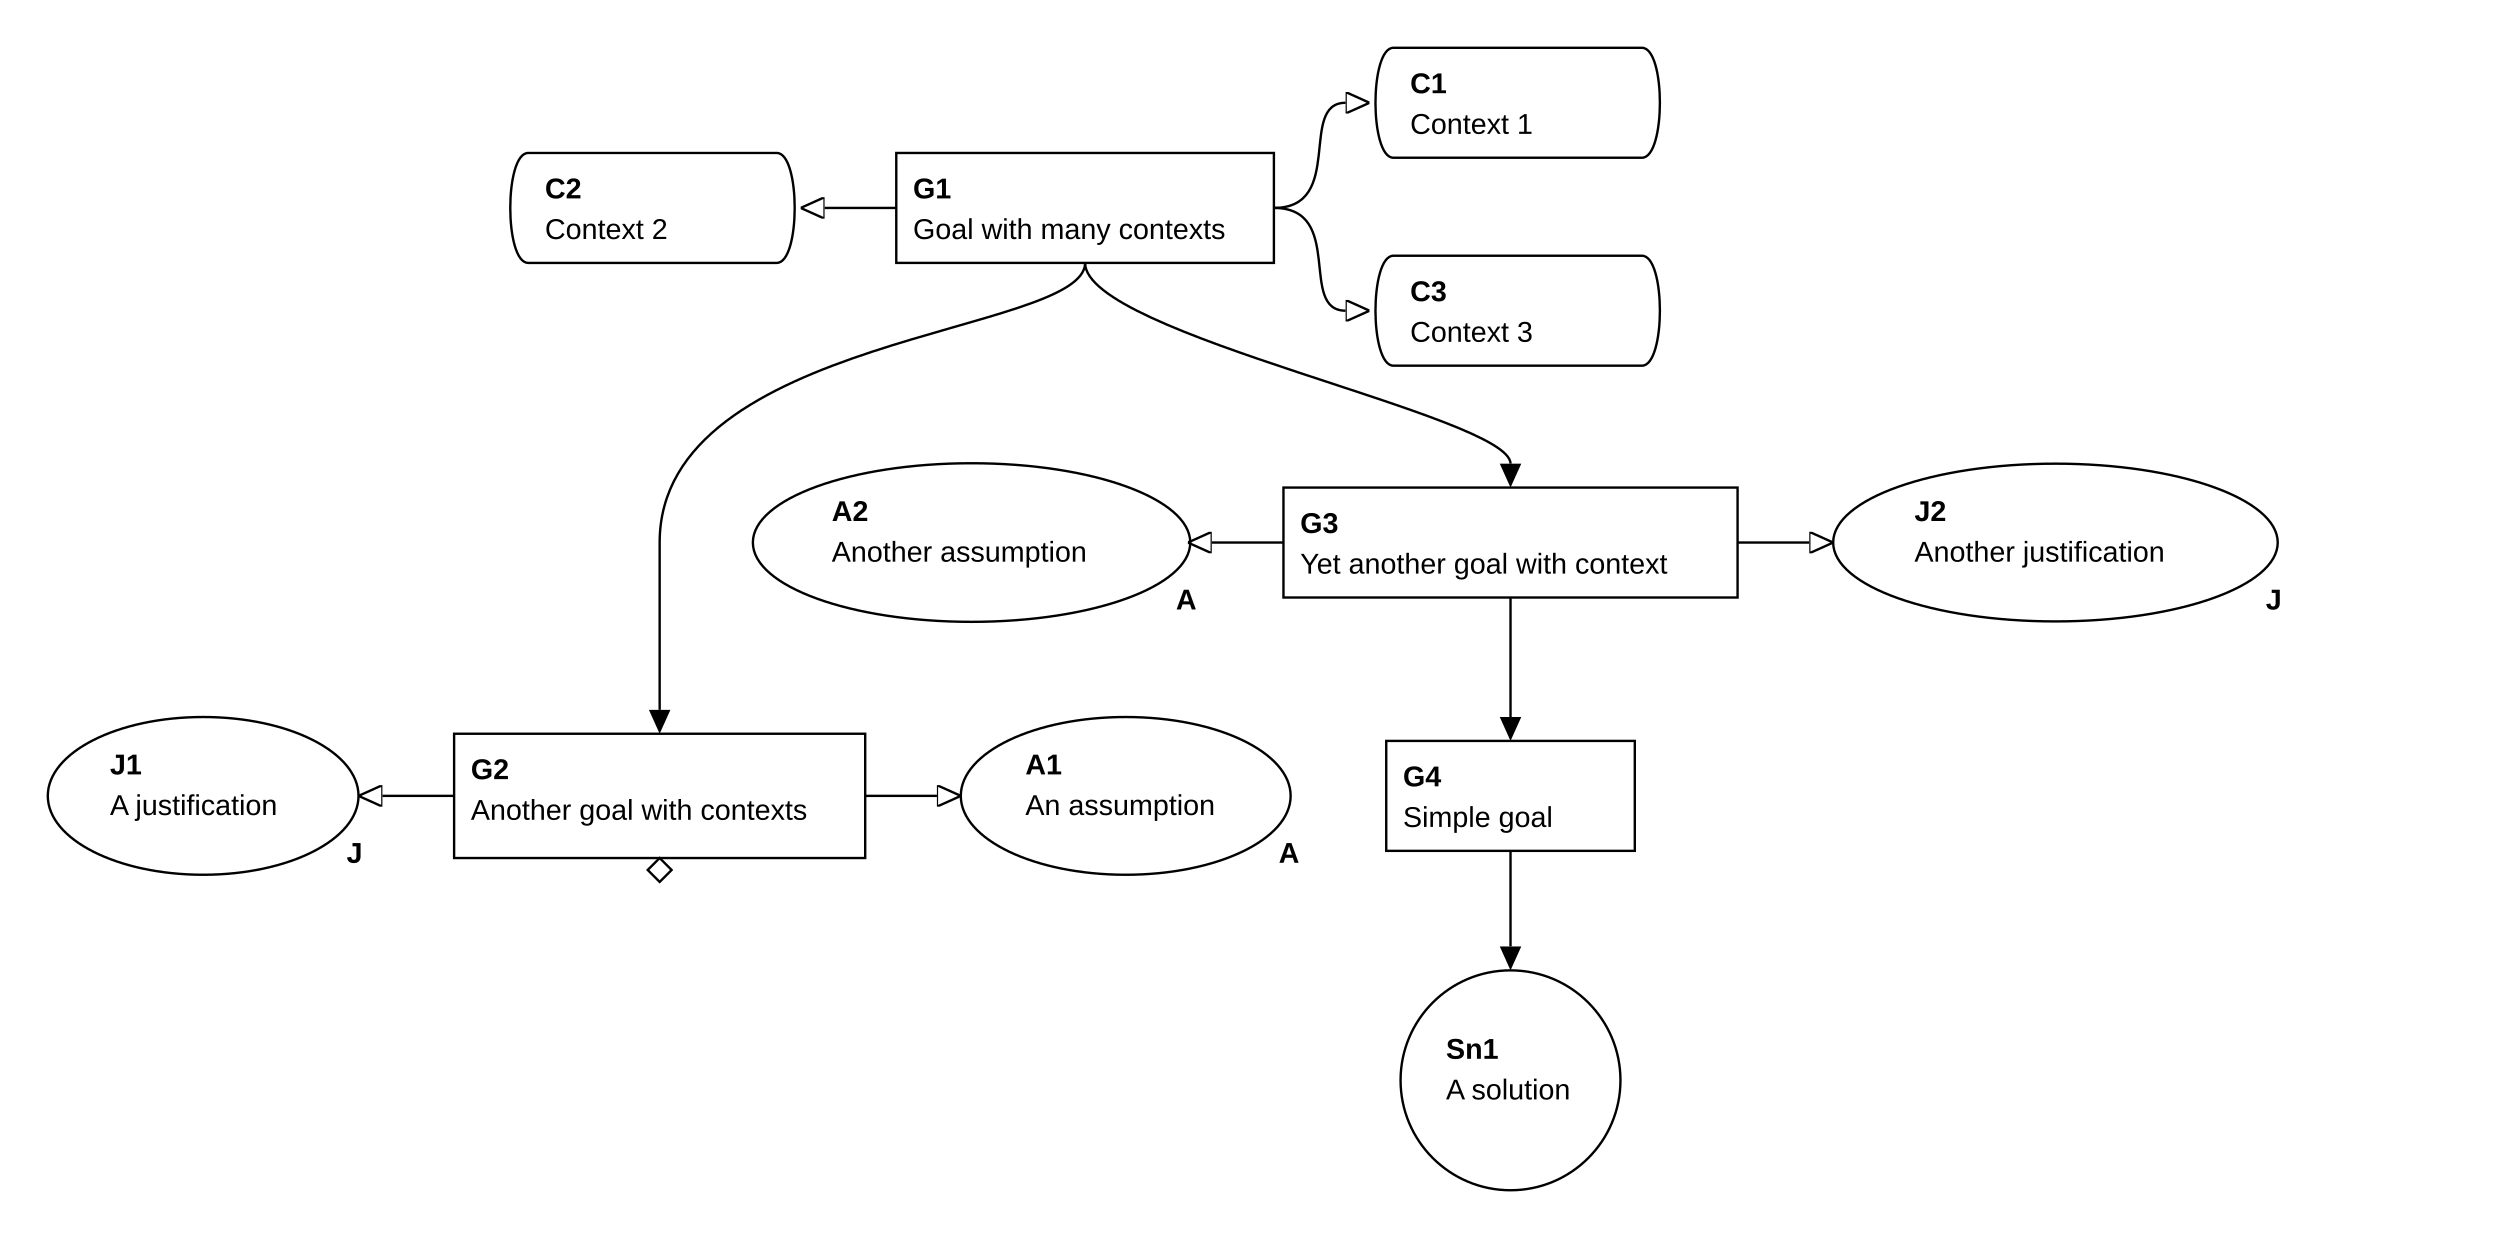
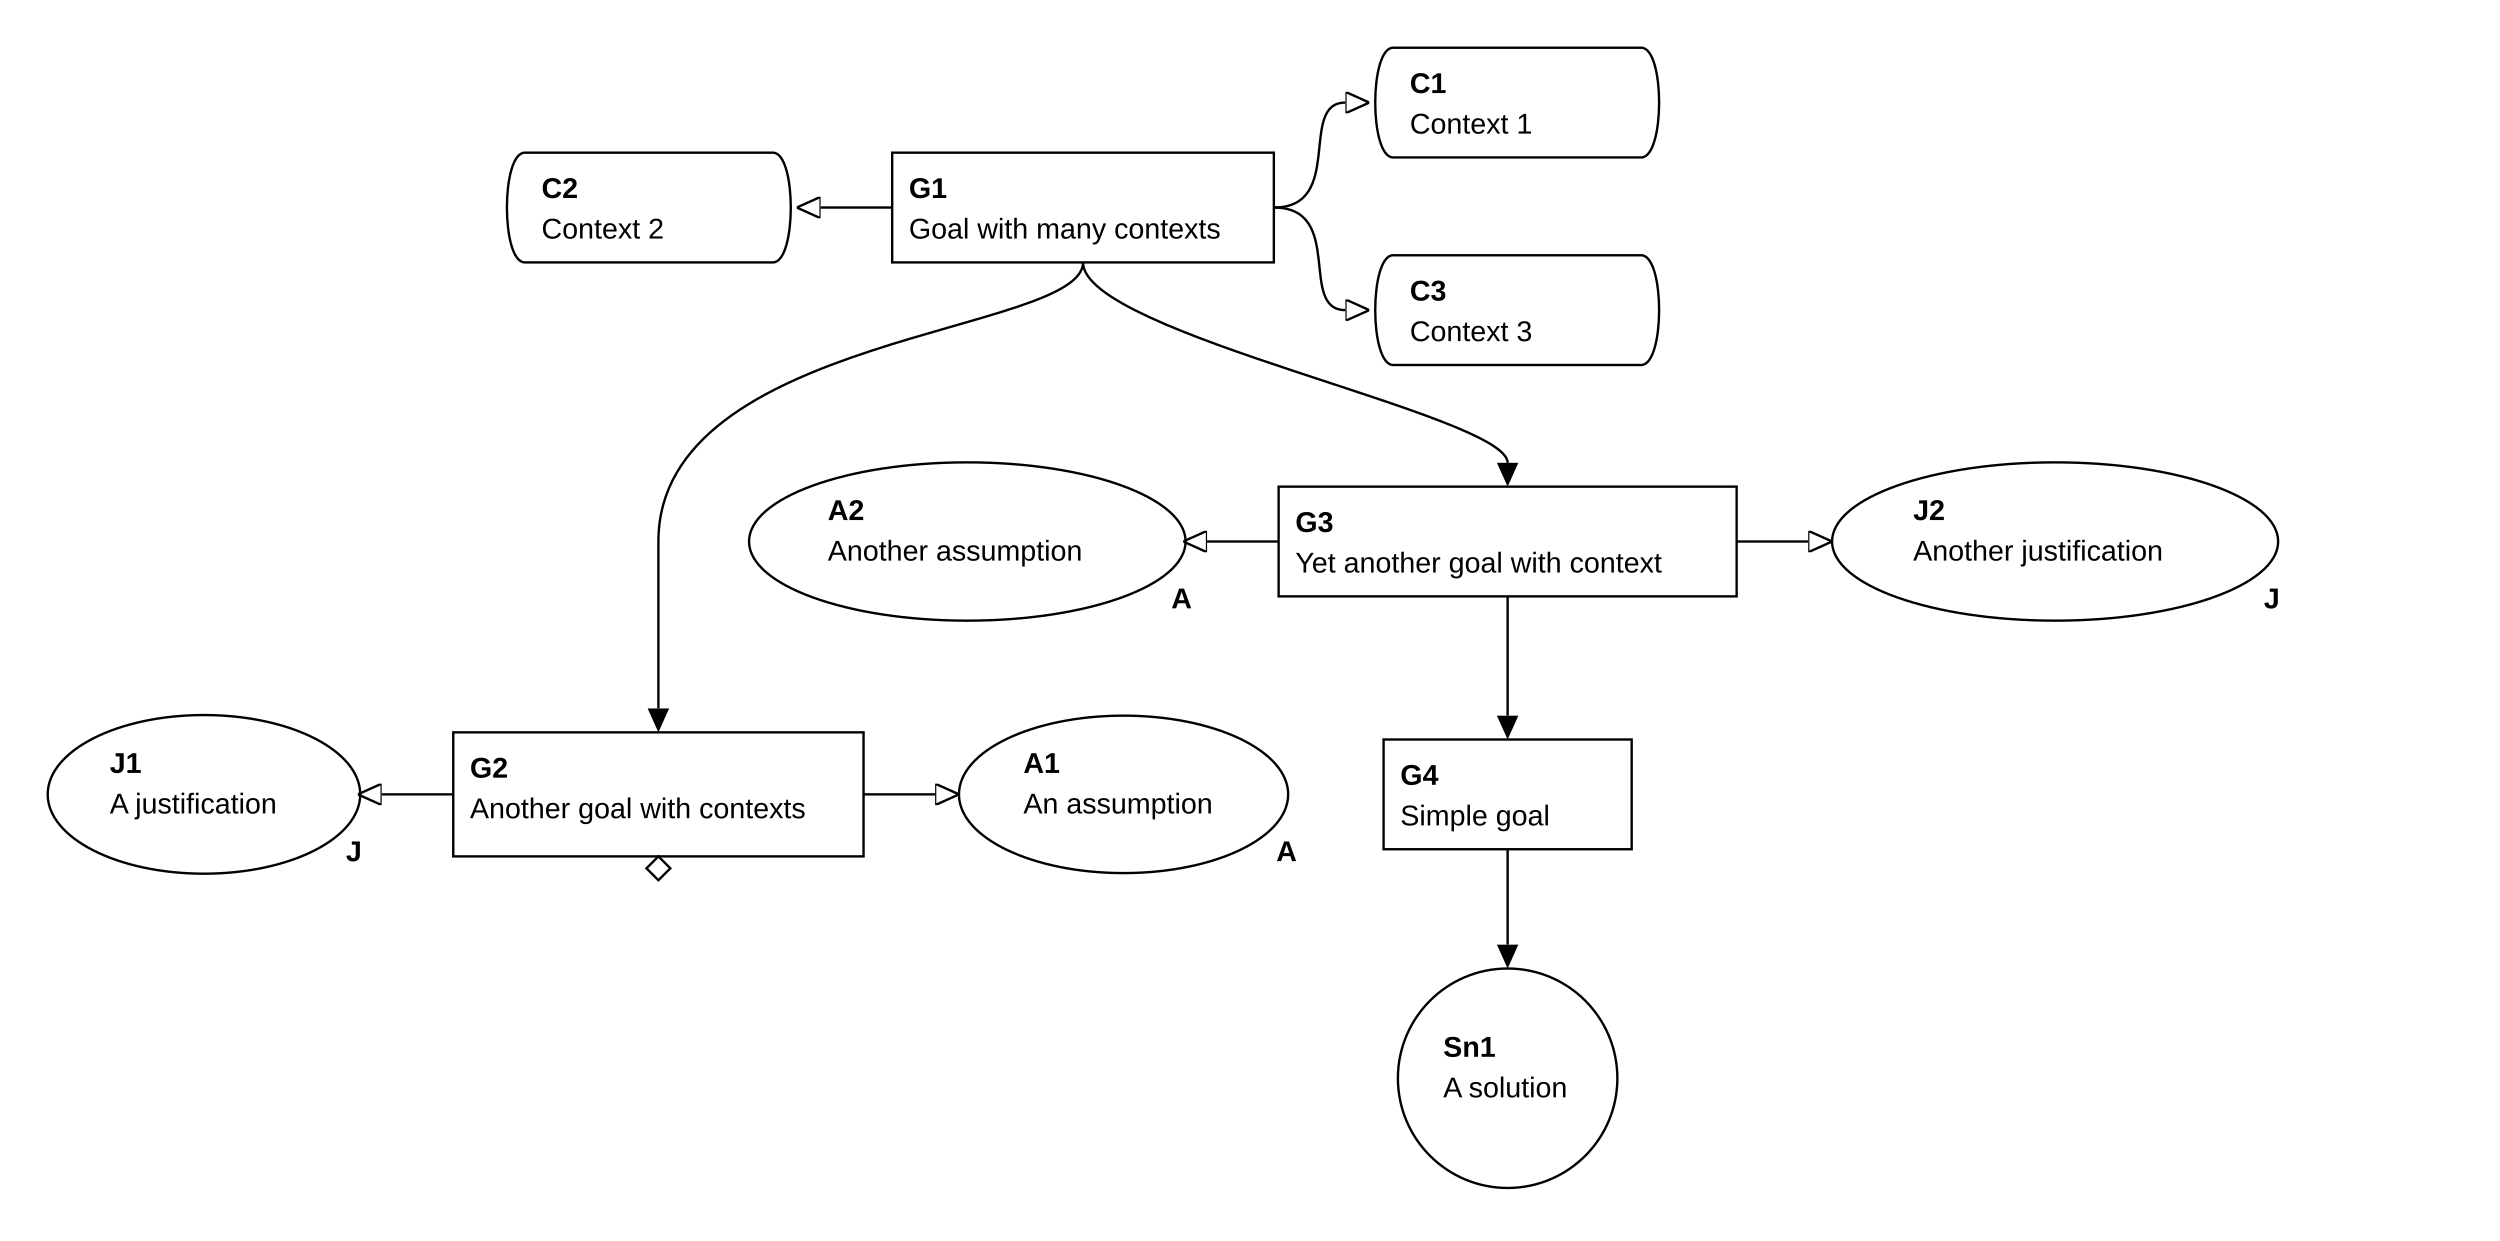
- <svg xmlns="http://www.w3.org/2000/svg" classes="gsndiagram" viewBox="0 0 1046 520">
+ <svg xmlns="http://www.w3.org/2000/svg" classes="gsndiagram" viewBox="0 0 1048 520">
  <symbol id="module_icon">
    <rect fill="lightgrey" height="5" stroke="black" stroke-width="1" width="10" x="0" y="0" />
    <rect fill="lightgrey" height="10" stroke="black" stroke-width="1" width="20" x="0" y="5" />
  </symbol>
  <marker id="composite_arrow" markerHeight="9" markerUnits="userSpaceOnUse" markerWidth="10" orient="auto-start-reverse" refX="0" refY="4.5">
    <polyline fill="none" points="0 0, 6 4.5, 0 9" stroke="black" stroke-width="1" />
    <polyline fill="none" points="4 0, 10 4.5, 4 9" stroke="black" stroke-width="1" />
    <polyline fill="none" points="0 4.5, 10 4.5" stroke="black" stroke-width="1" />
  </marker>
  <marker id="supportedby_arrow" markerHeight="9" markerUnits="userSpaceOnUse" markerWidth="10" orient="auto-start-reverse" refX="0" refY="4.5">
    <polyline fill="black" points="0 0, 10 4.5, 0 9" />
  </marker>
  <marker id="incontextof_arrow" markerHeight="9" markerUnits="userSpaceOnUse" markerWidth="10" orient="auto-start-reverse" refX="0" refY="4.5">
    <polyline fill="none" points="0 0, 10 4.5, 0 9, 0 0" stroke="black" stroke-width="1" />
  </marker>
  <g class="gsn_module_tests_multi_context_gsn_yaml gsnelem gsnctxt" id="node_C2">
-     <path class="border" d="M221,64 L325,64 C335,64,335,110,325,110 L221,110 C211,110,211,64,221,64" fill="none" stroke="black" stroke-width="1" />
-     <text font-family="Arial" font-size="12" font-weight="bold" x="228" y="83">
+     <path class="border" d="M220,64 L324,64 C334,64,334,110,324,110 L220,110 C210,110,210,64,220,64" fill="none" stroke="black" stroke-width="1" />
+     <text font-family="Arial" font-size="12" font-weight="bold" x="227" y="83">
C2
</text>
-     <text font-family="Arial" font-size="12" x="228" y="100">
+     <text font-family="Arial" font-size="12" x="227" y="100">
Context 2
</text>
  </g>
  <g class="gsn_module_tests_multi_context_gsn_yaml gsnelem gsngoal" id="node_G1">
-     <path class="border" d="M375,64 L533,64 L533,110 L375,110 z" fill="none" stroke="black" stroke-width="1" />
-     <text font-family="Arial" font-size="12" font-weight="bold" x="382" y="83">
+     <path class="border" d="M374,64 L534,64 L534,110 L374,110 z" fill="none" stroke="black" stroke-width="1" />
+     <text font-family="Arial" font-size="12" font-weight="bold" x="381" y="83">
G1
</text>
-     <text font-family="Arial" font-size="12" x="382" y="100">
+     <text font-family="Arial" font-size="12" x="381" y="100">
Goal with many contexts
</text>
  </g>
  <g class="gsn_module_tests_multi_context_gsn_yaml gsnelem gsnctxt" id="node_C1">
-     <path class="border" d="M583,20 L687,20 C697,20,697,66,687,66 L583,66 C573,66,573,20,583,20" fill="none" stroke="black" stroke-width="1" />
-     <text font-family="Arial" font-size="12" font-weight="bold" x="590" y="39">
+     <path class="border" d="M584,20 L688,20 C698,20,698,66,688,66 L584,66 C574,66,574,20,584,20" fill="none" stroke="black" stroke-width="1" />
+     <text font-family="Arial" font-size="12" font-weight="bold" x="591" y="39">
C1
</text>
-     <text font-family="Arial" font-size="12" x="590" y="56">
+     <text font-family="Arial" font-size="12" x="591" y="56">
Context 1
</text>
  </g>
  <g class="gsn_module_tests_multi_context_gsn_yaml gsnelem gsnctxt" id="node_C3">
-     <path class="border" d="M583,107 L687,107 C697,107,697,153,687,153 L583,153 C573,153,573,107,583,107" fill="none" stroke="black" stroke-width="1" />
-     <text font-family="Arial" font-size="12" font-weight="bold" x="590" y="126">
+     <path class="border" d="M584,107 L688,107 C698,107,698,153,688,153 L584,153 C574,153,574,107,584,107" fill="none" stroke="black" stroke-width="1" />
+     <text font-family="Arial" font-size="12" font-weight="bold" x="591" y="126">
C3
</text>
-     <text font-family="Arial" font-size="12" x="590" y="143">
+     <text font-family="Arial" font-size="12" x="591" y="143">
Context 3
</text>
  </g>
  <g class="gsn_module_tests_multi_context_gsn_yaml gsnelem gsnasmp" id="node_A2">
-     <path class="border" d="M315,227 a91,33,0,1,0,183,0 a91,33,0,1,0,-183,0 z" fill="none" stroke="black" stroke-width="1" />
-     <text font-family="Arial" font-size="12" font-weight="bold" x="348" y="218">
+     <path class="border" d="M314,227 a91,33,0,1,0,183,0 a91,33,0,1,0,-183,0 z" fill="none" stroke="black" stroke-width="1" />
+     <text font-family="Arial" font-size="12" font-weight="bold" x="347" y="218">
A2
</text>
-     <text font-family="Arial" font-size="12" x="348" y="235">
+     <text font-family="Arial" font-size="12" x="347" y="235">
Another assumption
</text>
-     <text font-family="Arial" font-size="12" font-weight="bold" x="492" y="255">
+     <text font-family="Arial" font-size="12" font-weight="bold" x="491" y="255">
A
</text>
  </g>
  <g class="gsn_module_tests_multi_context_gsn_yaml gsnelem gsngoal" id="node_G3">
-     <path class="border" d="M537,204 L727,204 L727,250 L537,250 z" fill="none" stroke="black" stroke-width="1" />
-     <text font-family="Arial" font-size="12" font-weight="bold" x="544" y="223">
+     <path class="border" d="M536,204 L728,204 L728,250 L536,250 z" fill="none" stroke="black" stroke-width="1" />
+     <text font-family="Arial" font-size="12" font-weight="bold" x="543" y="223">
G3
</text>
-     <text font-family="Arial" font-size="12" x="544" y="240">
+     <text font-family="Arial" font-size="12" x="543" y="240">
Yet another goal with context
</text>
  </g>
  <g class="gsn_module_tests_multi_context_gsn_yaml gsnelem gsnjust" id="node_J2">
-     <path class="border" d="M767,227 a93,33,0,1,0,186,0 a93,33,0,1,0,-186,0 z" fill="none" stroke="black" stroke-width="1" />
-     <text font-family="Arial" font-size="12" font-weight="bold" x="801" y="218">
+     <path class="border" d="M768,227 a93,33,0,1,0,187,0 a93,33,0,1,0,-187,0 z" fill="none" stroke="black" stroke-width="1" />
+     <text font-family="Arial" font-size="12" font-weight="bold" x="802" y="218">
J2
</text>
-     <text font-family="Arial" font-size="12" x="801" y="235">
+     <text font-family="Arial" font-size="12" x="802" y="235">
Another justification
</text>
-     <text font-family="Arial" font-size="12" font-weight="bold" x="948" y="255">
+     <text font-family="Arial" font-size="12" font-weight="bold" x="949" y="255">
J
</text>
  </g>
  <g class="gsn_module_tests_multi_context_gsn_yaml gsnelem gsnjust" id="node_J1">
-     <path class="border" d="M20,333 a65,33,0,1,0,130,0 a65,33,0,1,0,-130,0 z" fill="none" stroke="black" stroke-width="1" />
+     <path class="border" d="M20,333 a65,33,0,1,0,131,0 a65,33,0,1,0,-131,0 z" fill="none" stroke="black" stroke-width="1" />
    <text font-family="Arial" font-size="12" font-weight="bold" x="46" y="324">
J1
</text>
    <text font-family="Arial" font-size="12" x="46" y="341">
A justification
</text>
    <text font-family="Arial" font-size="12" font-weight="bold" x="145" y="361">
J
</text>
  </g>
  <g class="gsn_module_tests_multi_context_gsn_yaml gsnelem gsngoal gsn_undeveloped" id="node_G2">
    <path class="border" d="M190,307 L362,307 L362,359 L190,359 z" fill="none" stroke="black" stroke-width="1" />
    <text font-family="Arial" font-size="12" font-weight="bold" x="197" y="326">
G2
</text>
    <text font-family="Arial" font-size="12" x="197" y="343">
Another goal with contexts
</text>
    <path d="M276,359 l5,5 l-5,5 l-5,-5 z" fill="none" stroke="black" stroke-width="1" />
  </g>
  <g class="gsn_module_tests_multi_context_gsn_yaml gsnelem gsnasmp" id="node_A1">
    <path class="border" d="M402,333 a69,33,0,1,0,138,0 a69,33,0,1,0,-138,0 z" fill="none" stroke="black" stroke-width="1" />
    <text font-family="Arial" font-size="12" font-weight="bold" x="429" y="324">
A1
</text>
    <text font-family="Arial" font-size="12" x="429" y="341">
An assumption
</text>
    <text font-family="Arial" font-size="12" font-weight="bold" x="535" y="361">
A
</text>
  </g>
  <g class="gsn_module_tests_multi_context_gsn_yaml gsnelem gsngoal" id="node_G4">
    <path class="border" d="M580,310 L684,310 L684,356 L580,356 z" fill="none" stroke="black" stroke-width="1" />
    <text font-family="Arial" font-size="12" font-weight="bold" x="587" y="329">
G4
</text>
    <text font-family="Arial" font-size="12" x="587" y="346">
Simple goal
</text>
  </g>
  <g class="gsn_module_tests_multi_context_gsn_yaml gsnelem gsnsltn" id="node_Sn1">
    <path class="border" d="M586,452 a46,46,0,1,0,92,0 a46,46,0,1,0,-92,0 z" fill="none" stroke="black" stroke-width="1" />
    <text font-family="Arial" font-size="12" font-weight="bold" x="605" y="443">
Sn1
</text>
    <text font-family="Arial" font-size="12" x="605" y="460">
A solution
</text>
  </g>
-   <path class="gsnedge gsninctxt" d="M533,87 C563,87,543,43,563,43" fill="none" marker-end="url(#incontextof_arrow)" stroke="black" stroke-width="1" />
-   <path class="gsnedge gsninctxt" d="M375,87 C345,87,365,87,345,87" fill="none" marker-end="url(#incontextof_arrow)" stroke="black" stroke-width="1" />
-   <path class="gsnedge gsninctxt" d="M533,87 C563,87,543,130,563,130" fill="none" marker-end="url(#incontextof_arrow)" stroke="black" stroke-width="1" />
+   <path class="gsnedge gsninctxt" d="M534,87 C564,87,544,43,564,43" fill="none" marker-end="url(#incontextof_arrow)" stroke="black" stroke-width="1" />
+   <path class="gsnedge gsninctxt" d="M374,87 C344,87,364,87,344,87" fill="none" marker-end="url(#incontextof_arrow)" stroke="black" stroke-width="1" />
+   <path class="gsnedge gsninctxt" d="M534,87 C564,87,544,130,564,130" fill="none" marker-end="url(#incontextof_arrow)" stroke="black" stroke-width="1" />
  <path class="gsnedge gsninspby" d="M454,110 C454,140,276,140,276,227 S276,277,276,297" fill="none" marker-end="url(#supportedby_arrow)" stroke="black" stroke-width="1" />
  <path class="gsnedge gsninspby" d="M454,110 C454,140,632,174,632,194" fill="none" marker-end="url(#supportedby_arrow)" stroke="black" stroke-width="1" />
  <path class="gsnedge gsninctxt" d="M362,333 C392,333,372,333,392,333" fill="none" marker-end="url(#incontextof_arrow)" stroke="black" stroke-width="1" />
  <path class="gsnedge gsninctxt" d="M190,333 C160,333,180,333,160,333" fill="none" marker-end="url(#incontextof_arrow)" stroke="black" stroke-width="1" />
-   <path class="gsnedge gsninctxt" d="M727,227 C757,227,737,227,757,227" fill="none" marker-end="url(#incontextof_arrow)" stroke="black" stroke-width="1" />
-   <path class="gsnedge gsninctxt" d="M537,227 C507,227,527,227,507,227" fill="none" marker-end="url(#incontextof_arrow)" stroke="black" stroke-width="1" />
+   <path class="gsnedge gsninctxt" d="M728,227 C758,227,738,227,758,227" fill="none" marker-end="url(#incontextof_arrow)" stroke="black" stroke-width="1" />
+   <path class="gsnedge gsninctxt" d="M536,227 C506,227,526,227,506,227" fill="none" marker-end="url(#incontextof_arrow)" stroke="black" stroke-width="1" />
  <path class="gsnedge gsninspby" d="M632,250 C632,280,632,280,632,300" fill="none" marker-end="url(#supportedby_arrow)" stroke="black" stroke-width="1" />
  <path class="gsnedge gsninspby" d="M632,356 C632,386,632,376,632,396" fill="none" marker-end="url(#supportedby_arrow)" stroke="black" stroke-width="1" />
</svg>
